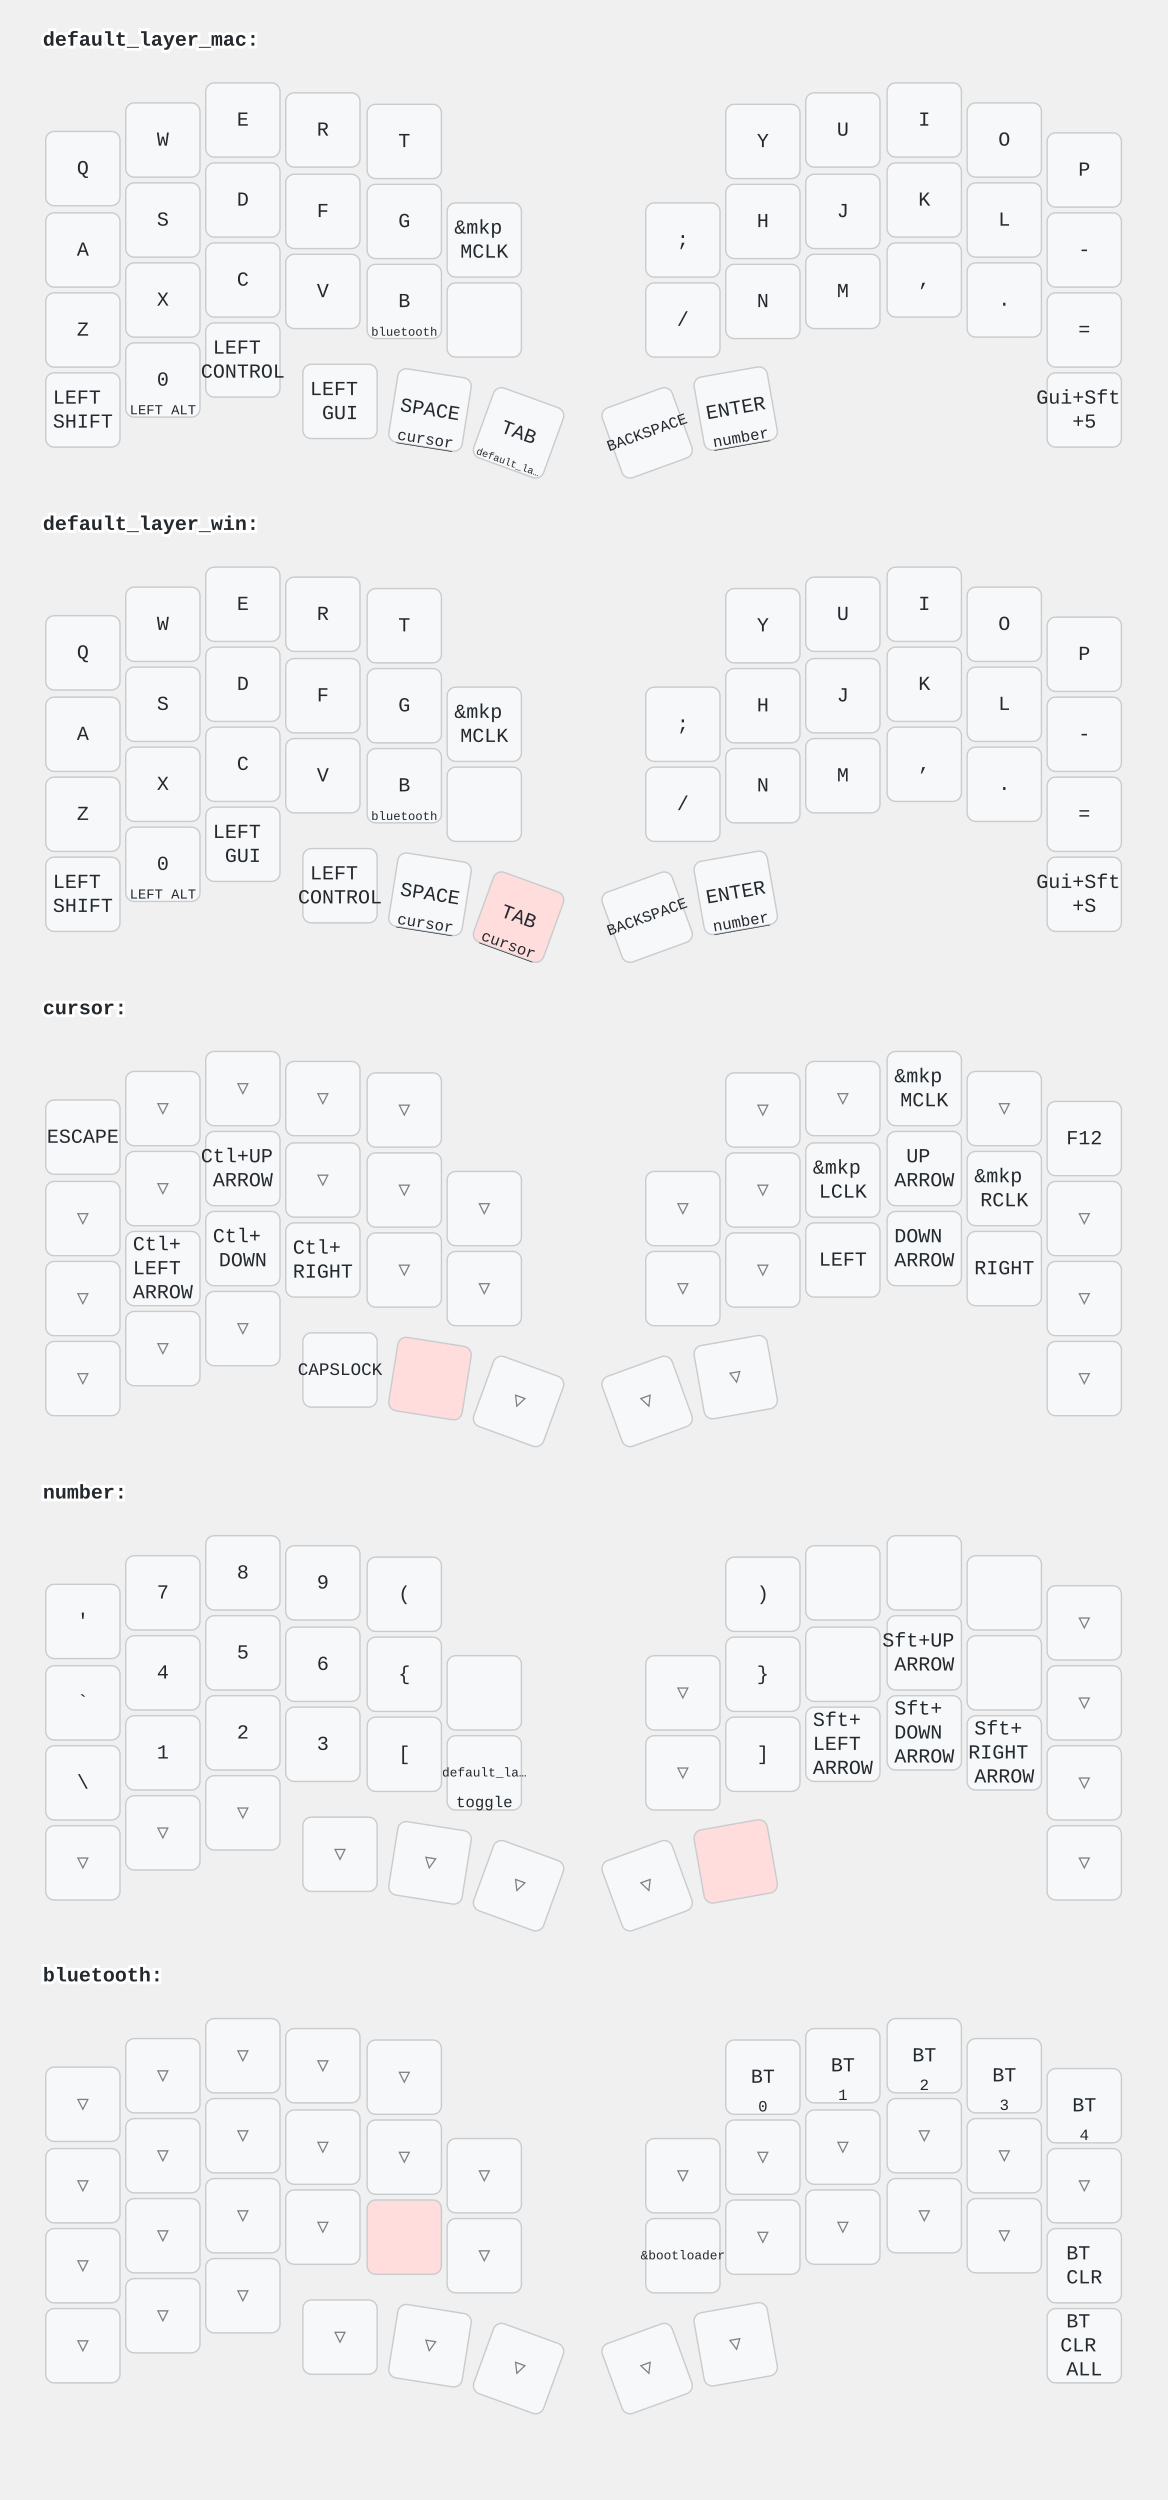
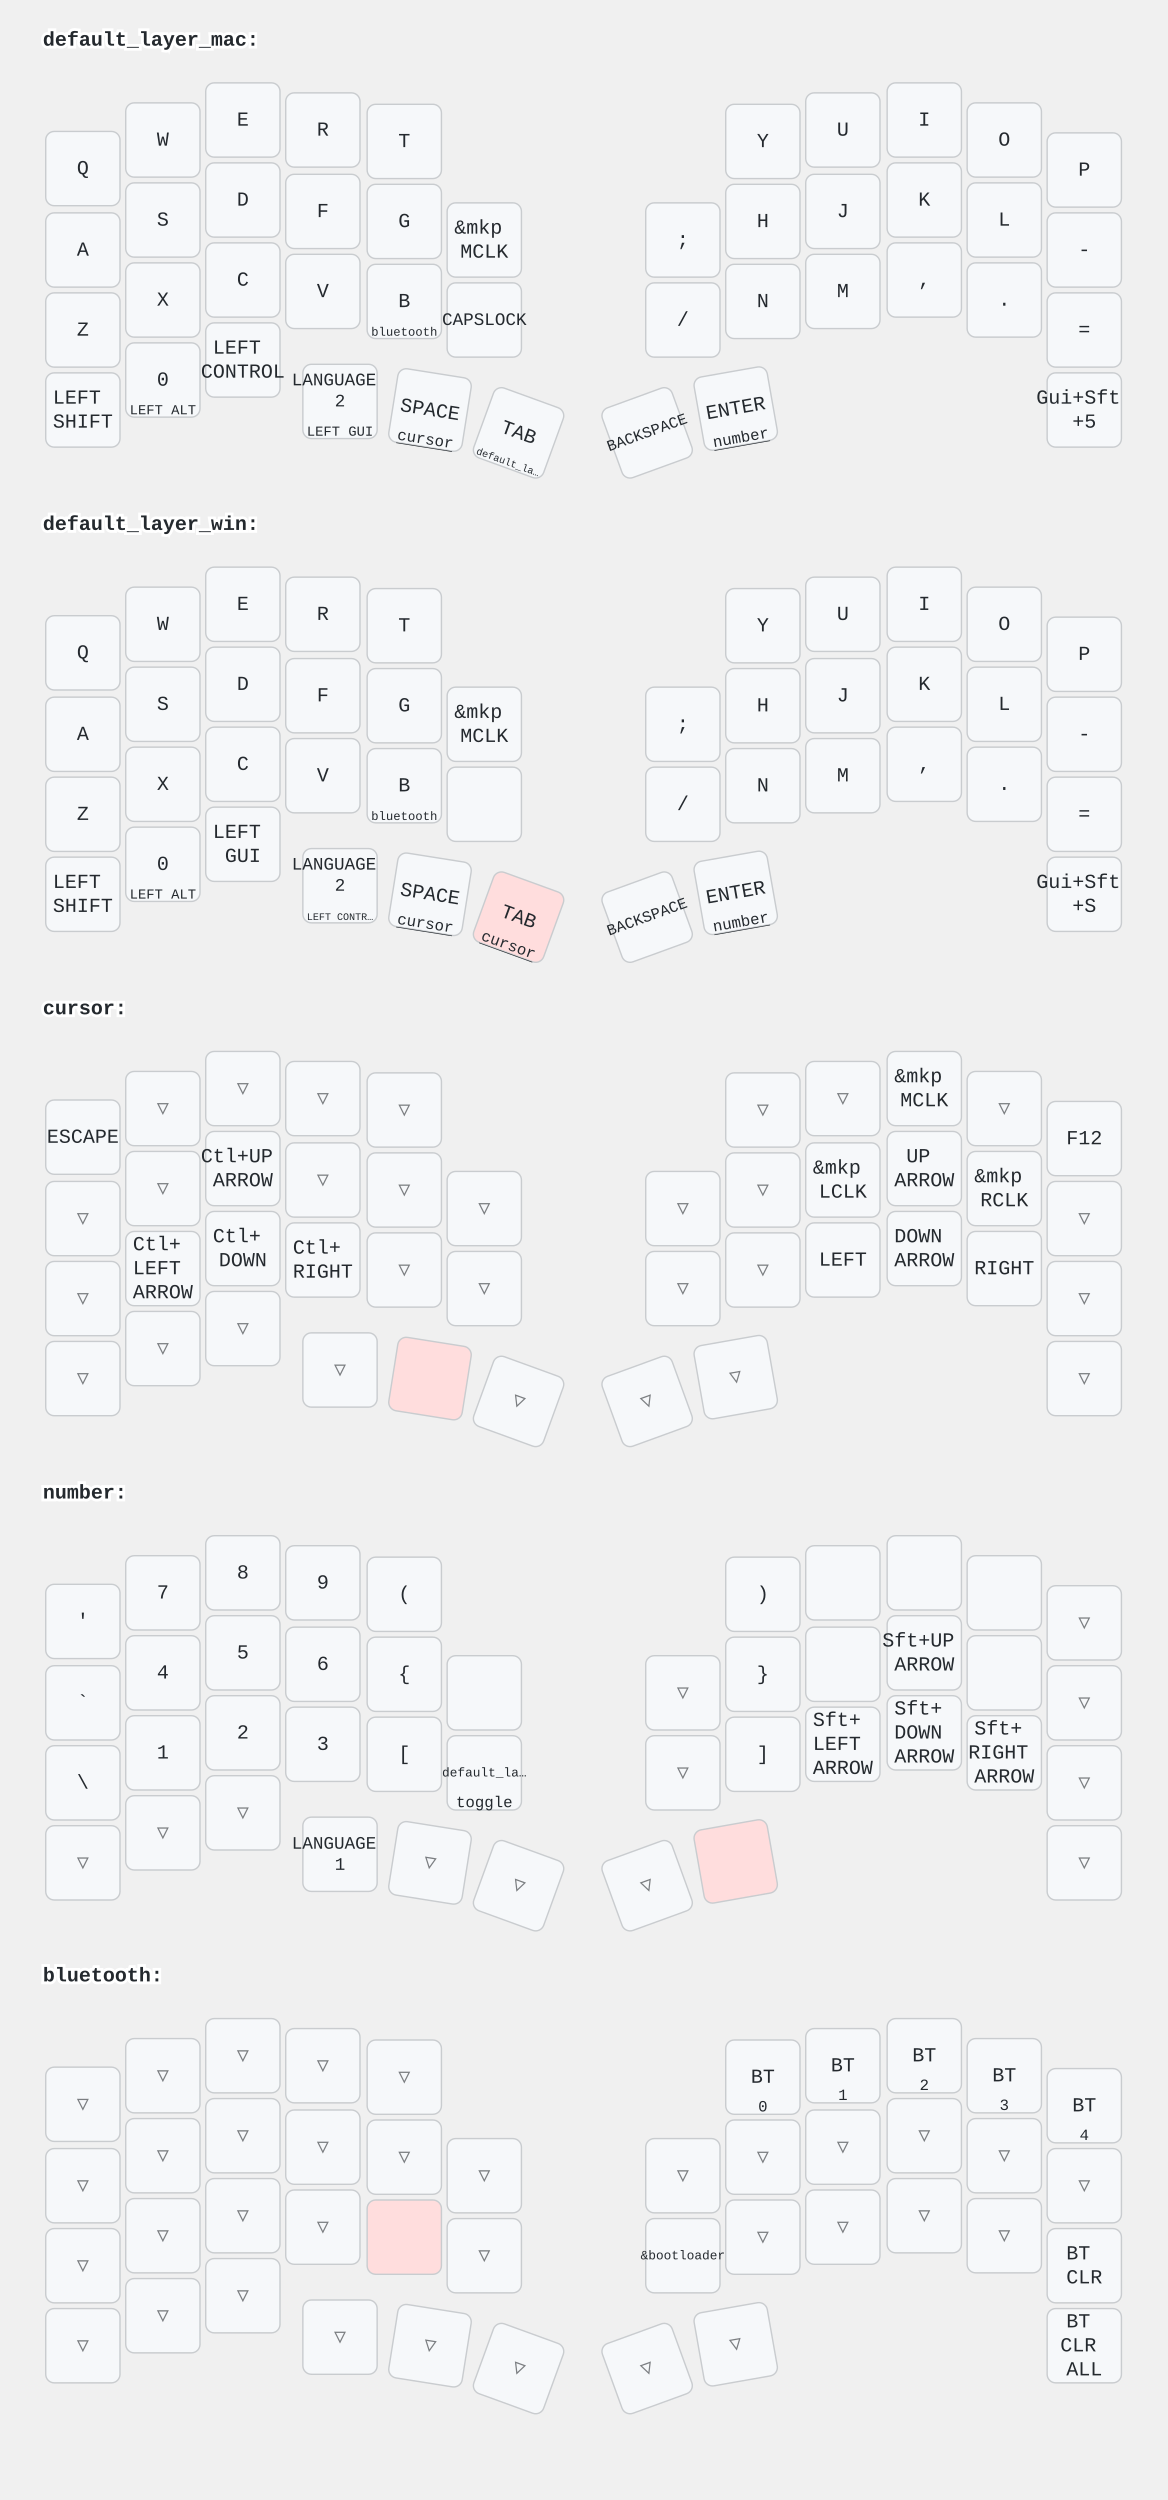
<svg xmlns="http://www.w3.org/2000/svg" width="817" height="1750" viewBox="0 0 817 1750" class="keymap">
  <style>/* inherit to force styles through use tags */
svg path {
    fill: inherit;
}

/* font and background color specifications */
svg.keymap {
    font-family: SFMono-Regular,Consolas,Liberation Mono,Menlo,monospace;
    font-size: 14px;
    font-kerning: normal;
    text-rendering: optimizeLegibility;
    fill: #24292e;
}

/* default key styling */
rect.key {
    fill: #f6f8fa;
}

rect.key, rect.combo {
    stroke: #c9cccf;
    stroke-width: 1;
}

/* default key side styling, only used is draw_key_sides is set */
rect.side {
    filter: brightness(90%);
}

/* color accent for combo boxes */
rect.combo, rect.combo-separate {
    fill: #cdf;
}

/* color accent for held keys */
rect.held, rect.combo.held {
    fill: #fdd;
}

/* color accent for ghost (optional) keys */
rect.ghost, rect.combo.ghost {
    stroke-dasharray: 4, 4;
    stroke-width: 2;
}

text {
    text-anchor: middle;
    dominant-baseline: middle;
}

/* styling for layer labels */
text.label {
    font-weight: bold;
    text-anchor: start;
    stroke: white;
    stroke-width: 4;
    paint-order: stroke;
}

/* styling for optional footer */
text.footer {
    text-anchor: end;
    dominant-baseline: auto;
    stroke: white;
    stroke-width: 4;
    paint-order: stroke;
}

/* styling for combo tap, and key non-tap label text */
text.combo, text.hold, text.shifted, text.left, text.right {
    font-size: 11px;
}

text.hold {
    text-anchor: middle;
    dominant-baseline: auto;
}

text.shifted {
    text-anchor: middle;
    dominant-baseline: hanging;
}

text.left {
    text-anchor: start;
}

text.right {
    text-anchor: end;
}

text.layer-activator {
    text-decoration: underline;
}

/* styling for hold/shifted label text in combo box */
text.combo.hold, text.combo.shifted, text.combo.left, text.combo.right {
    font-size: 8px;
}

/* lighter symbol for transparent keys */
text.trans {
    fill: #7b7e81;
}

/* styling for combo dendrons */
path.combo {
    stroke-width: 1;
    stroke: gray;
    fill: none;
}

/* Start Tabler Icons Cleanup */
/* cannot use height/width with glyphs */
.icon-tabler &gt; path {
    fill: inherit;
    stroke: inherit;
    stroke-width: 2;
}
/* hide tabler's default box */
.icon-tabler &gt; path[stroke="none"][fill="none"] {
    visibility: hidden;
}
/* End Tabler Icons Cleanup */
</style>
  <g transform="translate(30, 0)" class="layer-default_layer_mac">
    <text x="0" y="28" class="label" id="default_layer_mac">default_layer_mac:</text>
    <g transform="translate(0, 56)">
      <g transform="translate(28, 62)" class="key keypos-0">
        <rect rx="6" ry="6" x="-26" y="-26" width="52" height="52" class="key" />
        <text x="0" y="0" class="key tap">Q</text>
      </g>
      <g transform="translate(84, 42)" class="key keypos-1">
        <rect rx="6" ry="6" x="-26" y="-26" width="52" height="52" class="key" />
        <text x="0" y="0" class="key tap">W</text>
      </g>
      <g transform="translate(140, 28)" class="key keypos-2">
        <rect rx="6" ry="6" x="-26" y="-26" width="52" height="52" class="key" />
        <text x="0" y="0" class="key tap">E</text>
      </g>
      <g transform="translate(196, 35)" class="key keypos-3">
        <rect rx="6" ry="6" x="-26" y="-26" width="52" height="52" class="key" />
        <text x="0" y="0" class="key tap">R</text>
      </g>
      <g transform="translate(253, 43)" class="key keypos-4">
        <rect rx="6" ry="6" x="-26" y="-26" width="52" height="52" class="key" />
        <text x="0" y="0" class="key tap">T</text>
      </g>
      <g transform="translate(504, 43)" class="key keypos-5">
        <rect rx="6" ry="6" x="-26" y="-26" width="52" height="52" class="key" />
        <text x="0" y="0" class="key tap">Y</text>
      </g>
      <g transform="translate(560, 35)" class="key keypos-6">
        <rect rx="6" ry="6" x="-26" y="-26" width="52" height="52" class="key" />
        <text x="0" y="0" class="key tap">U</text>
      </g>
      <g transform="translate(617, 28)" class="key keypos-7">
        <rect rx="6" ry="6" x="-26" y="-26" width="52" height="52" class="key" />
        <text x="0" y="0" class="key tap">I</text>
      </g>
      <g transform="translate(673, 42)" class="key keypos-8">
        <rect rx="6" ry="6" x="-26" y="-26" width="52" height="52" class="key" />
        <text x="0" y="0" class="key tap">O</text>
      </g>
      <g transform="translate(729, 63)" class="key keypos-9">
        <rect rx="6" ry="6" x="-26" y="-26" width="52" height="52" class="key" />
        <text x="0" y="0" class="key tap">P</text>
      </g>
      <g transform="translate(28, 119)" class="key keypos-10">
        <rect rx="6" ry="6" x="-26" y="-26" width="52" height="52" class="key" />
        <text x="0" y="0" class="key tap">A</text>
      </g>
      <g transform="translate(84, 98)" class="key keypos-11">
        <rect rx="6" ry="6" x="-26" y="-26" width="52" height="52" class="key" />
        <text x="0" y="0" class="key tap">S</text>
      </g>
      <g transform="translate(140, 84)" class="key keypos-12">
        <rect rx="6" ry="6" x="-26" y="-26" width="52" height="52" class="key" />
        <text x="0" y="0" class="key tap">D</text>
      </g>
      <g transform="translate(196, 92)" class="key keypos-13">
        <rect rx="6" ry="6" x="-26" y="-26" width="52" height="52" class="key" />
        <text x="0" y="0" class="key tap">F</text>
      </g>
      <g transform="translate(253, 99)" class="key keypos-14">
        <rect rx="6" ry="6" x="-26" y="-26" width="52" height="52" class="key" />
        <text x="0" y="0" class="key tap">G</text>
      </g>
      <g transform="translate(309, 112)" class="key keypos-15">
        <rect rx="6" ry="6" x="-26" y="-26" width="52" height="52" class="key" />
        <text x="0" y="0" class="key tap">
          <tspan x="0" dy="-0.6em">&amp;mkp</tspan>
          <tspan x="0" dy="1.2em">MCLK</tspan>
        </text>
      </g>
      <g transform="translate(448, 112)" class="key keypos-16">
        <rect rx="6" ry="6" x="-26" y="-26" width="52" height="52" class="key" />
        <text x="0" y="0" class="key tap">;</text>
      </g>
      <g transform="translate(504, 99)" class="key keypos-17">
        <rect rx="6" ry="6" x="-26" y="-26" width="52" height="52" class="key" />
        <text x="0" y="0" class="key tap">H</text>
      </g>
      <g transform="translate(560, 92)" class="key keypos-18">
        <rect rx="6" ry="6" x="-26" y="-26" width="52" height="52" class="key" />
        <text x="0" y="0" class="key tap">J</text>
      </g>
      <g transform="translate(617, 84)" class="key keypos-19">
        <rect rx="6" ry="6" x="-26" y="-26" width="52" height="52" class="key" />
        <text x="0" y="0" class="key tap">K</text>
      </g>
      <g transform="translate(673, 98)" class="key keypos-20">
        <rect rx="6" ry="6" x="-26" y="-26" width="52" height="52" class="key" />
        <text x="0" y="0" class="key tap">L</text>
      </g>
      <g transform="translate(729, 119)" class="key keypos-21">
        <rect rx="6" ry="6" x="-26" y="-26" width="52" height="52" class="key" />
        <text x="0" y="0" class="key tap">-</text>
      </g>
      <g transform="translate(28, 175)" class="key keypos-22">
        <rect rx="6" ry="6" x="-26" y="-26" width="52" height="52" class="key" />
        <text x="0" y="0" class="key tap">Z</text>
      </g>
      <g transform="translate(84, 154)" class="key keypos-23">
        <rect rx="6" ry="6" x="-26" y="-26" width="52" height="52" class="key" />
        <text x="0" y="0" class="key tap">X</text>
      </g>
      <g transform="translate(140, 140)" class="key keypos-24">
        <rect rx="6" ry="6" x="-26" y="-26" width="52" height="52" class="key" />
        <text x="0" y="0" class="key tap">C</text>
      </g>
      <g transform="translate(196, 148)" class="key keypos-25">
        <rect rx="6" ry="6" x="-26" y="-26" width="52" height="52" class="key" />
        <text x="0" y="0" class="key tap">V</text>
      </g>
      <g transform="translate(253, 155)" class="key keypos-26">
        <rect rx="6" ry="6" x="-26" y="-26" width="52" height="52" class="key" />
        <text x="0" y="0" class="key tap">B</text>
        <a href="#bluetooth">
          <text x="0" y="24" class="key hold layer-activator">
            <tspan style="font-size: 78%">bluetooth</tspan>
          </text>
        </a>
      </g>
      <g transform="translate(309, 168)" class="key keypos-27">
        <rect rx="6" ry="6" x="-26" y="-26" width="52" height="52" class="key" />
+         <text x="0" y="0" class="key tap">
+           <tspan style="font-size: 88%">CAPSLOCK</tspan>
+         </text>
      </g>
      <g transform="translate(448, 168)" class="key keypos-28">
        <rect rx="6" ry="6" x="-26" y="-26" width="52" height="52" class="key" />
        <text x="0" y="0" class="key tap">/</text>
      </g>
      <g transform="translate(504, 155)" class="key keypos-29">
        <rect rx="6" ry="6" x="-26" y="-26" width="52" height="52" class="key" />
        <text x="0" y="0" class="key tap">N</text>
      </g>
      <g transform="translate(560, 148)" class="key keypos-30">
        <rect rx="6" ry="6" x="-26" y="-26" width="52" height="52" class="key" />
        <text x="0" y="0" class="key tap">M</text>
      </g>
      <g transform="translate(617, 140)" class="key keypos-31">
        <rect rx="6" ry="6" x="-26" y="-26" width="52" height="52" class="key" />
        <text x="0" y="0" class="key tap">,</text>
      </g>
      <g transform="translate(673, 154)" class="key keypos-32">
        <rect rx="6" ry="6" x="-26" y="-26" width="52" height="52" class="key" />
        <text x="0" y="0" class="key tap">.</text>
      </g>
      <g transform="translate(729, 175)" class="key keypos-33">
        <rect rx="6" ry="6" x="-26" y="-26" width="52" height="52" class="key" />
        <text x="0" y="0" class="key tap">=</text>
      </g>
      <g transform="translate(28, 231)" class="key keypos-34">
        <rect rx="6" ry="6" x="-26" y="-26" width="52" height="52" class="key" />
        <text x="0" y="0" class="key tap">
          <tspan x="0" dy="-0.6em">LEFT</tspan>
          <tspan x="0" dy="1.2em">SHIFT</tspan>
        </text>
      </g>
      <g transform="translate(84, 210)" class="key keypos-35">
        <rect rx="6" ry="6" x="-26" y="-26" width="52" height="52" class="key" />
        <text x="0" y="0" class="key tap">0</text>
        <text x="0" y="24" class="key hold">
          <tspan style="font-size: 88%">LEFT ALT</tspan>
        </text>
      </g>
      <g transform="translate(140, 196)" class="key keypos-36">
        <rect rx="6" ry="6" x="-26" y="-26" width="52" height="52" class="key" />
        <text x="0" y="0" class="key tap">
          <tspan x="0" dy="-0.6em">LEFT</tspan>
          <tspan x="0" dy="1.2em">CONTROL</tspan>
        </text>
      </g>
      <g transform="translate(208, 225)" class="key keypos-37">
        <rect rx="6" ry="6" x="-26" y="-26" width="52" height="52" class="key" />
        <text x="0" y="0" class="key tap">
-           <tspan x="0" dy="-0.6em">LEFT</tspan>
-           <tspan x="0" dy="1.2em">GUI</tspan>
+           <tspan x="0" dy="-1.2em" style="font-size: 88%">LANGUAGE</tspan>
+           <tspan x="0" dy="1.2em" style="font-size: 88%">2</tspan>
+         </text>
+         <text x="0" y="24" class="key hold">
+           <tspan style="font-size: 88%">LEFT GUI</tspan>
        </text>
      </g>
      <g transform="translate(271, 231) rotate(9.0)" class="key keypos-38">
        <rect rx="6" ry="6" x="-26" y="-26" width="52" height="52" class="key" />
        <text x="0" y="0" class="key tap">SPACE</text>
        <a href="#cursor">
          <text x="0" y="24" class="key hold layer-activator">cursor</text>
        </a>
      </g>
      <g transform="translate(333, 247) rotate(20.0)" class="key keypos-39">
        <rect rx="6" ry="6" x="-26" y="-26" width="52" height="52" class="key" />
        <text x="0" y="0" class="key tap">TAB</text>
        <a href="#default_layer_win">
          <text x="0" y="24" class="key hold layer-activator">
            <tspan style="font-size: 64%">default_la…</tspan>
          </text>
        </a>
      </g>
      <g transform="translate(423, 247) rotate(-20.0)" class="key keypos-40">
        <rect rx="6" ry="6" x="-26" y="-26" width="52" height="52" class="key" />
        <text x="0" y="0" class="key tap">
          <tspan style="font-size: 78%">BACKSPACE</tspan>
        </text>
      </g>
      <g transform="translate(485, 230) rotate(-10.0)" class="key keypos-41">
        <rect rx="6" ry="6" x="-26" y="-26" width="52" height="52" class="key" />
        <text x="0" y="0" class="key tap">ENTER</text>
        <a href="#number">
          <text x="0" y="24" class="key hold layer-activator">number</text>
        </a>
      </g>
      <g transform="translate(729, 231)" class="key keypos-42">
        <rect rx="6" ry="6" x="-26" y="-26" width="52" height="52" class="key" />
        <text x="0" y="0" class="key tap">
          <tspan x="0" dy="-0.6em">Gui+Sft</tspan>
          <tspan x="0" dy="1.2em">+5</tspan>
        </text>
      </g>
    </g>
  </g>
  <g transform="translate(30, 339)" class="layer-default_layer_win">
    <text x="0" y="28" class="label" id="default_layer_win">default_layer_win:</text>
    <g transform="translate(0, 56)">
      <g transform="translate(28, 62)" class="key keypos-0">
        <rect rx="6" ry="6" x="-26" y="-26" width="52" height="52" class="key" />
        <text x="0" y="0" class="key tap">Q</text>
      </g>
      <g transform="translate(84, 42)" class="key keypos-1">
        <rect rx="6" ry="6" x="-26" y="-26" width="52" height="52" class="key" />
        <text x="0" y="0" class="key tap">W</text>
      </g>
      <g transform="translate(140, 28)" class="key keypos-2">
        <rect rx="6" ry="6" x="-26" y="-26" width="52" height="52" class="key" />
        <text x="0" y="0" class="key tap">E</text>
      </g>
      <g transform="translate(196, 35)" class="key keypos-3">
        <rect rx="6" ry="6" x="-26" y="-26" width="52" height="52" class="key" />
        <text x="0" y="0" class="key tap">R</text>
      </g>
      <g transform="translate(253, 43)" class="key keypos-4">
        <rect rx="6" ry="6" x="-26" y="-26" width="52" height="52" class="key" />
        <text x="0" y="0" class="key tap">T</text>
      </g>
      <g transform="translate(504, 43)" class="key keypos-5">
        <rect rx="6" ry="6" x="-26" y="-26" width="52" height="52" class="key" />
        <text x="0" y="0" class="key tap">Y</text>
      </g>
      <g transform="translate(560, 35)" class="key keypos-6">
        <rect rx="6" ry="6" x="-26" y="-26" width="52" height="52" class="key" />
        <text x="0" y="0" class="key tap">U</text>
      </g>
      <g transform="translate(617, 28)" class="key keypos-7">
        <rect rx="6" ry="6" x="-26" y="-26" width="52" height="52" class="key" />
        <text x="0" y="0" class="key tap">I</text>
      </g>
      <g transform="translate(673, 42)" class="key keypos-8">
        <rect rx="6" ry="6" x="-26" y="-26" width="52" height="52" class="key" />
        <text x="0" y="0" class="key tap">O</text>
      </g>
      <g transform="translate(729, 63)" class="key keypos-9">
        <rect rx="6" ry="6" x="-26" y="-26" width="52" height="52" class="key" />
        <text x="0" y="0" class="key tap">P</text>
      </g>
      <g transform="translate(28, 119)" class="key keypos-10">
        <rect rx="6" ry="6" x="-26" y="-26" width="52" height="52" class="key" />
        <text x="0" y="0" class="key tap">A</text>
      </g>
      <g transform="translate(84, 98)" class="key keypos-11">
        <rect rx="6" ry="6" x="-26" y="-26" width="52" height="52" class="key" />
        <text x="0" y="0" class="key tap">S</text>
      </g>
      <g transform="translate(140, 84)" class="key keypos-12">
        <rect rx="6" ry="6" x="-26" y="-26" width="52" height="52" class="key" />
        <text x="0" y="0" class="key tap">D</text>
      </g>
      <g transform="translate(196, 92)" class="key keypos-13">
        <rect rx="6" ry="6" x="-26" y="-26" width="52" height="52" class="key" />
        <text x="0" y="0" class="key tap">F</text>
      </g>
      <g transform="translate(253, 99)" class="key keypos-14">
        <rect rx="6" ry="6" x="-26" y="-26" width="52" height="52" class="key" />
        <text x="0" y="0" class="key tap">G</text>
      </g>
      <g transform="translate(309, 112)" class="key keypos-15">
        <rect rx="6" ry="6" x="-26" y="-26" width="52" height="52" class="key" />
        <text x="0" y="0" class="key tap">
          <tspan x="0" dy="-0.6em">&amp;mkp</tspan>
          <tspan x="0" dy="1.2em">MCLK</tspan>
        </text>
      </g>
      <g transform="translate(448, 112)" class="key keypos-16">
        <rect rx="6" ry="6" x="-26" y="-26" width="52" height="52" class="key" />
        <text x="0" y="0" class="key tap">;</text>
      </g>
      <g transform="translate(504, 99)" class="key keypos-17">
        <rect rx="6" ry="6" x="-26" y="-26" width="52" height="52" class="key" />
        <text x="0" y="0" class="key tap">H</text>
      </g>
      <g transform="translate(560, 92)" class="key keypos-18">
        <rect rx="6" ry="6" x="-26" y="-26" width="52" height="52" class="key" />
        <text x="0" y="0" class="key tap">J</text>
      </g>
      <g transform="translate(617, 84)" class="key keypos-19">
        <rect rx="6" ry="6" x="-26" y="-26" width="52" height="52" class="key" />
        <text x="0" y="0" class="key tap">K</text>
      </g>
      <g transform="translate(673, 98)" class="key keypos-20">
        <rect rx="6" ry="6" x="-26" y="-26" width="52" height="52" class="key" />
        <text x="0" y="0" class="key tap">L</text>
      </g>
      <g transform="translate(729, 119)" class="key keypos-21">
        <rect rx="6" ry="6" x="-26" y="-26" width="52" height="52" class="key" />
        <text x="0" y="0" class="key tap">-</text>
      </g>
      <g transform="translate(28, 175)" class="key keypos-22">
        <rect rx="6" ry="6" x="-26" y="-26" width="52" height="52" class="key" />
        <text x="0" y="0" class="key tap">Z</text>
      </g>
      <g transform="translate(84, 154)" class="key keypos-23">
        <rect rx="6" ry="6" x="-26" y="-26" width="52" height="52" class="key" />
        <text x="0" y="0" class="key tap">X</text>
      </g>
      <g transform="translate(140, 140)" class="key keypos-24">
        <rect rx="6" ry="6" x="-26" y="-26" width="52" height="52" class="key" />
        <text x="0" y="0" class="key tap">C</text>
      </g>
      <g transform="translate(196, 148)" class="key keypos-25">
        <rect rx="6" ry="6" x="-26" y="-26" width="52" height="52" class="key" />
        <text x="0" y="0" class="key tap">V</text>
      </g>
      <g transform="translate(253, 155)" class="key keypos-26">
        <rect rx="6" ry="6" x="-26" y="-26" width="52" height="52" class="key" />
        <text x="0" y="0" class="key tap">B</text>
        <a href="#bluetooth">
          <text x="0" y="24" class="key hold layer-activator">
            <tspan style="font-size: 78%">bluetooth</tspan>
          </text>
        </a>
      </g>
      <g transform="translate(309, 168)" class="key keypos-27">
        <rect rx="6" ry="6" x="-26" y="-26" width="52" height="52" class="key" />
      </g>
      <g transform="translate(448, 168)" class="key keypos-28">
        <rect rx="6" ry="6" x="-26" y="-26" width="52" height="52" class="key" />
        <text x="0" y="0" class="key tap">/</text>
      </g>
      <g transform="translate(504, 155)" class="key keypos-29">
        <rect rx="6" ry="6" x="-26" y="-26" width="52" height="52" class="key" />
        <text x="0" y="0" class="key tap">N</text>
      </g>
      <g transform="translate(560, 148)" class="key keypos-30">
        <rect rx="6" ry="6" x="-26" y="-26" width="52" height="52" class="key" />
        <text x="0" y="0" class="key tap">M</text>
      </g>
      <g transform="translate(617, 140)" class="key keypos-31">
        <rect rx="6" ry="6" x="-26" y="-26" width="52" height="52" class="key" />
        <text x="0" y="0" class="key tap">,</text>
      </g>
      <g transform="translate(673, 154)" class="key keypos-32">
        <rect rx="6" ry="6" x="-26" y="-26" width="52" height="52" class="key" />
        <text x="0" y="0" class="key tap">.</text>
      </g>
      <g transform="translate(729, 175)" class="key keypos-33">
        <rect rx="6" ry="6" x="-26" y="-26" width="52" height="52" class="key" />
        <text x="0" y="0" class="key tap">=</text>
      </g>
      <g transform="translate(28, 231)" class="key keypos-34">
        <rect rx="6" ry="6" x="-26" y="-26" width="52" height="52" class="key" />
        <text x="0" y="0" class="key tap">
          <tspan x="0" dy="-0.6em">LEFT</tspan>
          <tspan x="0" dy="1.2em">SHIFT</tspan>
        </text>
      </g>
      <g transform="translate(84, 210)" class="key keypos-35">
        <rect rx="6" ry="6" x="-26" y="-26" width="52" height="52" class="key" />
        <text x="0" y="0" class="key tap">0</text>
        <text x="0" y="24" class="key hold">
          <tspan style="font-size: 88%">LEFT ALT</tspan>
        </text>
      </g>
      <g transform="translate(140, 196)" class="key keypos-36">
        <rect rx="6" ry="6" x="-26" y="-26" width="52" height="52" class="key" />
        <text x="0" y="0" class="key tap">
          <tspan x="0" dy="-0.6em">LEFT</tspan>
          <tspan x="0" dy="1.2em">GUI</tspan>
        </text>
      </g>
      <g transform="translate(208, 225)" class="key keypos-37">
        <rect rx="6" ry="6" x="-26" y="-26" width="52" height="52" class="key" />
        <text x="0" y="0" class="key tap">
-           <tspan x="0" dy="-0.6em">LEFT</tspan>
-           <tspan x="0" dy="1.2em">CONTROL</tspan>
+           <tspan x="0" dy="-1.2em" style="font-size: 88%">LANGUAGE</tspan>
+           <tspan x="0" dy="1.2em" style="font-size: 88%">2</tspan>
+         </text>
+         <text x="0" y="24" class="key hold">
+           <tspan style="font-size: 64%">LEFT CONTR…</tspan>
        </text>
      </g>
      <g transform="translate(271, 231) rotate(9.0)" class="key keypos-38">
        <rect rx="6" ry="6" x="-26" y="-26" width="52" height="52" class="key" />
        <text x="0" y="0" class="key tap">SPACE</text>
        <a href="#cursor">
          <text x="0" y="24" class="key hold layer-activator">cursor</text>
        </a>
      </g>
      <g transform="translate(333, 247) rotate(20.0)" class="key held keypos-39">
        <rect rx="6" ry="6" x="-26" y="-26" width="52" height="52" class="key held" />
        <text x="0" y="0" class="key held tap">TAB</text>
        <a href="#cursor">
          <text x="0" y="24" class="key held hold layer-activator">cursor</text>
        </a>
      </g>
      <g transform="translate(423, 247) rotate(-20.0)" class="key keypos-40">
        <rect rx="6" ry="6" x="-26" y="-26" width="52" height="52" class="key" />
        <text x="0" y="0" class="key tap">
          <tspan style="font-size: 78%">BACKSPACE</tspan>
        </text>
      </g>
      <g transform="translate(485, 230) rotate(-10.0)" class="key keypos-41">
        <rect rx="6" ry="6" x="-26" y="-26" width="52" height="52" class="key" />
        <text x="0" y="0" class="key tap">ENTER</text>
        <a href="#number">
          <text x="0" y="24" class="key hold layer-activator">number</text>
        </a>
      </g>
      <g transform="translate(729, 231)" class="key keypos-42">
        <rect rx="6" ry="6" x="-26" y="-26" width="52" height="52" class="key" />
        <text x="0" y="0" class="key tap">
          <tspan x="0" dy="-0.6em">Gui+Sft</tspan>
          <tspan x="0" dy="1.2em">+S</tspan>
        </text>
      </g>
    </g>
  </g>
  <g transform="translate(30, 678)" class="layer-cursor">
    <text x="0" y="28" class="label" id="cursor">cursor:</text>
    <g transform="translate(0, 56)">
      <g transform="translate(28, 62)" class="key keypos-0">
        <rect rx="6" ry="6" x="-26" y="-26" width="52" height="52" class="key" />
        <text x="0" y="0" class="key tap">ESCAPE</text>
      </g>
      <g transform="translate(84, 42)" class="key trans keypos-1">
        <rect rx="6" ry="6" x="-26" y="-26" width="52" height="52" class="key trans" />
        <text x="0" y="0" class="key trans tap">▽</text>
      </g>
      <g transform="translate(140, 28)" class="key trans keypos-2">
        <rect rx="6" ry="6" x="-26" y="-26" width="52" height="52" class="key trans" />
        <text x="0" y="0" class="key trans tap">▽</text>
      </g>
      <g transform="translate(196, 35)" class="key trans keypos-3">
        <rect rx="6" ry="6" x="-26" y="-26" width="52" height="52" class="key trans" />
        <text x="0" y="0" class="key trans tap">▽</text>
      </g>
      <g transform="translate(253, 43)" class="key trans keypos-4">
        <rect rx="6" ry="6" x="-26" y="-26" width="52" height="52" class="key trans" />
        <text x="0" y="0" class="key trans tap">▽</text>
      </g>
      <g transform="translate(504, 43)" class="key trans keypos-5">
        <rect rx="6" ry="6" x="-26" y="-26" width="52" height="52" class="key trans" />
        <text x="0" y="0" class="key trans tap">▽</text>
      </g>
      <g transform="translate(560, 35)" class="key trans keypos-6">
        <rect rx="6" ry="6" x="-26" y="-26" width="52" height="52" class="key trans" />
        <text x="0" y="0" class="key trans tap">▽</text>
      </g>
      <g transform="translate(617, 28)" class="key keypos-7">
        <rect rx="6" ry="6" x="-26" y="-26" width="52" height="52" class="key" />
        <text x="0" y="0" class="key tap">
          <tspan x="0" dy="-0.6em">&amp;mkp</tspan>
          <tspan x="0" dy="1.2em">MCLK</tspan>
        </text>
      </g>
      <g transform="translate(673, 42)" class="key trans keypos-8">
        <rect rx="6" ry="6" x="-26" y="-26" width="52" height="52" class="key trans" />
        <text x="0" y="0" class="key trans tap">▽</text>
      </g>
      <g transform="translate(729, 63)" class="key keypos-9">
        <rect rx="6" ry="6" x="-26" y="-26" width="52" height="52" class="key" />
        <text x="0" y="0" class="key tap">F12</text>
      </g>
      <g transform="translate(28, 119)" class="key trans keypos-10">
        <rect rx="6" ry="6" x="-26" y="-26" width="52" height="52" class="key trans" />
        <text x="0" y="0" class="key trans tap">▽</text>
      </g>
      <g transform="translate(84, 98)" class="key trans keypos-11">
        <rect rx="6" ry="6" x="-26" y="-26" width="52" height="52" class="key trans" />
        <text x="0" y="0" class="key trans tap">▽</text>
      </g>
      <g transform="translate(140, 84)" class="key keypos-12">
        <rect rx="6" ry="6" x="-26" y="-26" width="52" height="52" class="key" />
        <text x="0" y="0" class="key tap">
          <tspan x="0" dy="-0.6em">Ctl+UP</tspan>
          <tspan x="0" dy="1.2em">ARROW</tspan>
        </text>
      </g>
      <g transform="translate(196, 92)" class="key trans keypos-13">
        <rect rx="6" ry="6" x="-26" y="-26" width="52" height="52" class="key trans" />
        <text x="0" y="0" class="key trans tap">▽</text>
      </g>
      <g transform="translate(253, 99)" class="key trans keypos-14">
        <rect rx="6" ry="6" x="-26" y="-26" width="52" height="52" class="key trans" />
        <text x="0" y="0" class="key trans tap">▽</text>
      </g>
      <g transform="translate(309, 112)" class="key trans keypos-15">
        <rect rx="6" ry="6" x="-26" y="-26" width="52" height="52" class="key trans" />
        <text x="0" y="0" class="key trans tap">▽</text>
      </g>
      <g transform="translate(448, 112)" class="key trans keypos-16">
        <rect rx="6" ry="6" x="-26" y="-26" width="52" height="52" class="key trans" />
        <text x="0" y="0" class="key trans tap">▽</text>
      </g>
      <g transform="translate(504, 99)" class="key trans keypos-17">
        <rect rx="6" ry="6" x="-26" y="-26" width="52" height="52" class="key trans" />
        <text x="0" y="0" class="key trans tap">▽</text>
      </g>
      <g transform="translate(560, 92)" class="key keypos-18">
        <rect rx="6" ry="6" x="-26" y="-26" width="52" height="52" class="key" />
        <text x="0" y="0" class="key tap">
          <tspan x="0" dy="-0.6em">&amp;mkp</tspan>
          <tspan x="0" dy="1.2em">LCLK</tspan>
        </text>
      </g>
      <g transform="translate(617, 84)" class="key keypos-19">
        <rect rx="6" ry="6" x="-26" y="-26" width="52" height="52" class="key" />
        <text x="0" y="0" class="key tap">
          <tspan x="0" dy="-0.6em">UP</tspan>
          <tspan x="0" dy="1.2em">ARROW</tspan>
        </text>
      </g>
      <g transform="translate(673, 98)" class="key keypos-20">
        <rect rx="6" ry="6" x="-26" y="-26" width="52" height="52" class="key" />
        <text x="0" y="0" class="key tap">
          <tspan x="0" dy="-0.6em">&amp;mkp</tspan>
          <tspan x="0" dy="1.2em">RCLK</tspan>
        </text>
      </g>
      <g transform="translate(729, 119)" class="key trans keypos-21">
        <rect rx="6" ry="6" x="-26" y="-26" width="52" height="52" class="key trans" />
        <text x="0" y="0" class="key trans tap">▽</text>
      </g>
      <g transform="translate(28, 175)" class="key trans keypos-22">
        <rect rx="6" ry="6" x="-26" y="-26" width="52" height="52" class="key trans" />
        <text x="0" y="0" class="key trans tap">▽</text>
      </g>
      <g transform="translate(84, 154)" class="key keypos-23">
        <rect rx="6" ry="6" x="-26" y="-26" width="52" height="52" class="key" />
        <text x="0" y="0" class="key tap">
          <tspan x="0" dy="-1.2em">Ctl+</tspan>
          <tspan x="0" dy="1.2em">LEFT</tspan>
          <tspan x="0" dy="1.2em">ARROW</tspan>
        </text>
      </g>
      <g transform="translate(140, 140)" class="key keypos-24">
        <rect rx="6" ry="6" x="-26" y="-26" width="52" height="52" class="key" />
        <text x="0" y="0" class="key tap">
          <tspan x="0" dy="-0.6em">Ctl+</tspan>
          <tspan x="0" dy="1.2em">DOWN</tspan>
        </text>
      </g>
      <g transform="translate(196, 148)" class="key keypos-25">
        <rect rx="6" ry="6" x="-26" y="-26" width="52" height="52" class="key" />
        <text x="0" y="0" class="key tap">
          <tspan x="0" dy="-0.6em">Ctl+</tspan>
          <tspan x="0" dy="1.2em">RIGHT</tspan>
        </text>
      </g>
      <g transform="translate(253, 155)" class="key trans keypos-26">
        <rect rx="6" ry="6" x="-26" y="-26" width="52" height="52" class="key trans" />
        <text x="0" y="0" class="key trans tap">▽</text>
      </g>
      <g transform="translate(309, 168)" class="key trans keypos-27">
        <rect rx="6" ry="6" x="-26" y="-26" width="52" height="52" class="key trans" />
        <text x="0" y="0" class="key trans tap">▽</text>
      </g>
      <g transform="translate(448, 168)" class="key trans keypos-28">
        <rect rx="6" ry="6" x="-26" y="-26" width="52" height="52" class="key trans" />
        <text x="0" y="0" class="key trans tap">▽</text>
      </g>
      <g transform="translate(504, 155)" class="key trans keypos-29">
        <rect rx="6" ry="6" x="-26" y="-26" width="52" height="52" class="key trans" />
        <text x="0" y="0" class="key trans tap">▽</text>
      </g>
      <g transform="translate(560, 148)" class="key keypos-30">
        <rect rx="6" ry="6" x="-26" y="-26" width="52" height="52" class="key" />
        <text x="0" y="0" class="key tap">LEFT</text>
      </g>
      <g transform="translate(617, 140)" class="key keypos-31">
        <rect rx="6" ry="6" x="-26" y="-26" width="52" height="52" class="key" />
        <text x="0" y="0" class="key tap">
          <tspan x="0" dy="-0.6em">DOWN</tspan>
          <tspan x="0" dy="1.2em">ARROW</tspan>
        </text>
      </g>
      <g transform="translate(673, 154)" class="key keypos-32">
        <rect rx="6" ry="6" x="-26" y="-26" width="52" height="52" class="key" />
        <text x="0" y="0" class="key tap">RIGHT</text>
      </g>
      <g transform="translate(729, 175)" class="key trans keypos-33">
        <rect rx="6" ry="6" x="-26" y="-26" width="52" height="52" class="key trans" />
        <text x="0" y="0" class="key trans tap">▽</text>
      </g>
      <g transform="translate(28, 231)" class="key trans keypos-34">
        <rect rx="6" ry="6" x="-26" y="-26" width="52" height="52" class="key trans" />
        <text x="0" y="0" class="key trans tap">▽</text>
      </g>
      <g transform="translate(84, 210)" class="key trans keypos-35">
        <rect rx="6" ry="6" x="-26" y="-26" width="52" height="52" class="key trans" />
        <text x="0" y="0" class="key trans tap">▽</text>
      </g>
      <g transform="translate(140, 196)" class="key trans keypos-36">
        <rect rx="6" ry="6" x="-26" y="-26" width="52" height="52" class="key trans" />
        <text x="0" y="0" class="key trans tap">▽</text>
      </g>
-       <g transform="translate(208, 225)" class="key keypos-37">
-         <rect rx="6" ry="6" x="-26" y="-26" width="52" height="52" class="key" />
-         <text x="0" y="0" class="key tap">
-           <tspan style="font-size: 88%">CAPSLOCK</tspan>
-         </text>
+       <g transform="translate(208, 225)" class="key trans keypos-37">
+         <rect rx="6" ry="6" x="-26" y="-26" width="52" height="52" class="key trans" />
+         <text x="0" y="0" class="key trans tap">▽</text>
      </g>
      <g transform="translate(271, 231) rotate(9.0)" class="key held keypos-38">
        <rect rx="6" ry="6" x="-26" y="-26" width="52" height="52" class="key held" />
      </g>
      <g transform="translate(333, 247) rotate(20.0)" class="key trans keypos-39">
        <rect rx="6" ry="6" x="-26" y="-26" width="52" height="52" class="key trans" />
        <text x="0" y="0" class="key trans tap">▽</text>
      </g>
      <g transform="translate(423, 247) rotate(-20.0)" class="key trans keypos-40">
        <rect rx="6" ry="6" x="-26" y="-26" width="52" height="52" class="key trans" />
        <text x="0" y="0" class="key trans tap">▽</text>
      </g>
      <g transform="translate(485, 230) rotate(-10.0)" class="key trans keypos-41">
        <rect rx="6" ry="6" x="-26" y="-26" width="52" height="52" class="key trans" />
        <text x="0" y="0" class="key trans tap">▽</text>
      </g>
      <g transform="translate(729, 231)" class="key trans keypos-42">
        <rect rx="6" ry="6" x="-26" y="-26" width="52" height="52" class="key trans" />
        <text x="0" y="0" class="key trans tap">▽</text>
      </g>
    </g>
  </g>
  <g transform="translate(30, 1017)" class="layer-number">
    <text x="0" y="28" class="label" id="number">number:</text>
    <g transform="translate(0, 56)">
      <g transform="translate(28, 62)" class="key keypos-0">
        <rect rx="6" ry="6" x="-26" y="-26" width="52" height="52" class="key" />
        <text x="0" y="0" class="key tap">'</text>
      </g>
      <g transform="translate(84, 42)" class="key keypos-1">
        <rect rx="6" ry="6" x="-26" y="-26" width="52" height="52" class="key" />
        <text x="0" y="0" class="key tap">7</text>
      </g>
      <g transform="translate(140, 28)" class="key keypos-2">
        <rect rx="6" ry="6" x="-26" y="-26" width="52" height="52" class="key" />
        <text x="0" y="0" class="key tap">8</text>
      </g>
      <g transform="translate(196, 35)" class="key keypos-3">
        <rect rx="6" ry="6" x="-26" y="-26" width="52" height="52" class="key" />
        <text x="0" y="0" class="key tap">9</text>
      </g>
      <g transform="translate(253, 43)" class="key keypos-4">
        <rect rx="6" ry="6" x="-26" y="-26" width="52" height="52" class="key" />
        <text x="0" y="0" class="key tap">(</text>
      </g>
      <g transform="translate(504, 43)" class="key keypos-5">
        <rect rx="6" ry="6" x="-26" y="-26" width="52" height="52" class="key" />
        <text x="0" y="0" class="key tap">)</text>
      </g>
      <g transform="translate(560, 35)" class="key keypos-6">
        <rect rx="6" ry="6" x="-26" y="-26" width="52" height="52" class="key" />
      </g>
      <g transform="translate(617, 28)" class="key keypos-7">
        <rect rx="6" ry="6" x="-26" y="-26" width="52" height="52" class="key" />
      </g>
      <g transform="translate(673, 42)" class="key keypos-8">
        <rect rx="6" ry="6" x="-26" y="-26" width="52" height="52" class="key" />
      </g>
      <g transform="translate(729, 63)" class="key trans keypos-9">
        <rect rx="6" ry="6" x="-26" y="-26" width="52" height="52" class="key trans" />
        <text x="0" y="0" class="key trans tap">▽</text>
      </g>
      <g transform="translate(28, 119)" class="key keypos-10">
        <rect rx="6" ry="6" x="-26" y="-26" width="52" height="52" class="key" />
        <text x="0" y="0" class="key tap">`</text>
      </g>
      <g transform="translate(84, 98)" class="key keypos-11">
        <rect rx="6" ry="6" x="-26" y="-26" width="52" height="52" class="key" />
        <text x="0" y="0" class="key tap">4</text>
      </g>
      <g transform="translate(140, 84)" class="key keypos-12">
        <rect rx="6" ry="6" x="-26" y="-26" width="52" height="52" class="key" />
        <text x="0" y="0" class="key tap">5</text>
      </g>
      <g transform="translate(196, 92)" class="key keypos-13">
        <rect rx="6" ry="6" x="-26" y="-26" width="52" height="52" class="key" />
        <text x="0" y="0" class="key tap">6</text>
      </g>
      <g transform="translate(253, 99)" class="key keypos-14">
        <rect rx="6" ry="6" x="-26" y="-26" width="52" height="52" class="key" />
        <text x="0" y="0" class="key tap">{</text>
      </g>
      <g transform="translate(309, 112)" class="key keypos-15">
        <rect rx="6" ry="6" x="-26" y="-26" width="52" height="52" class="key" />
      </g>
      <g transform="translate(448, 112)" class="key trans keypos-16">
        <rect rx="6" ry="6" x="-26" y="-26" width="52" height="52" class="key trans" />
        <text x="0" y="0" class="key trans tap">▽</text>
      </g>
      <g transform="translate(504, 99)" class="key keypos-17">
        <rect rx="6" ry="6" x="-26" y="-26" width="52" height="52" class="key" />
        <text x="0" y="0" class="key tap">}</text>
      </g>
      <g transform="translate(560, 92)" class="key keypos-18">
        <rect rx="6" ry="6" x="-26" y="-26" width="52" height="52" class="key" />
      </g>
      <g transform="translate(617, 84)" class="key keypos-19">
        <rect rx="6" ry="6" x="-26" y="-26" width="52" height="52" class="key" />
        <text x="0" y="0" class="key tap">
          <tspan x="0" dy="-0.6em">Sft+UP</tspan>
          <tspan x="0" dy="1.2em">ARROW</tspan>
        </text>
      </g>
      <g transform="translate(673, 98)" class="key keypos-20">
        <rect rx="6" ry="6" x="-26" y="-26" width="52" height="52" class="key" />
      </g>
      <g transform="translate(729, 119)" class="key trans keypos-21">
        <rect rx="6" ry="6" x="-26" y="-26" width="52" height="52" class="key trans" />
        <text x="0" y="0" class="key trans tap">▽</text>
      </g>
      <g transform="translate(28, 175)" class="key keypos-22">
        <rect rx="6" ry="6" x="-26" y="-26" width="52" height="52" class="key" />
        <text x="0" y="0" class="key tap">\</text>
      </g>
      <g transform="translate(84, 154)" class="key keypos-23">
        <rect rx="6" ry="6" x="-26" y="-26" width="52" height="52" class="key" />
        <text x="0" y="0" class="key tap">1</text>
      </g>
      <g transform="translate(140, 140)" class="key keypos-24">
        <rect rx="6" ry="6" x="-26" y="-26" width="52" height="52" class="key" />
        <text x="0" y="0" class="key tap">2</text>
      </g>
      <g transform="translate(196, 148)" class="key keypos-25">
        <rect rx="6" ry="6" x="-26" y="-26" width="52" height="52" class="key" />
        <text x="0" y="0" class="key tap">3</text>
      </g>
      <g transform="translate(253, 155)" class="key keypos-26">
        <rect rx="6" ry="6" x="-26" y="-26" width="52" height="52" class="key" />
        <text x="0" y="0" class="key tap">[</text>
      </g>
      <g transform="translate(309, 168)" class="key keypos-27">
        <rect rx="6" ry="6" x="-26" y="-26" width="52" height="52" class="key" />
        <a href="#default_layer_win">
          <text x="0" y="0" class="key tap layer-activator">
            <tspan style="font-size: 64%">default_la…</tspan>
          </text>
        </a>
        <text x="0" y="24" class="key hold">toggle</text>
      </g>
      <g transform="translate(448, 168)" class="key trans keypos-28">
        <rect rx="6" ry="6" x="-26" y="-26" width="52" height="52" class="key trans" />
        <text x="0" y="0" class="key trans tap">▽</text>
      </g>
      <g transform="translate(504, 155)" class="key keypos-29">
        <rect rx="6" ry="6" x="-26" y="-26" width="52" height="52" class="key" />
        <text x="0" y="0" class="key tap">]</text>
      </g>
      <g transform="translate(560, 148)" class="key keypos-30">
        <rect rx="6" ry="6" x="-26" y="-26" width="52" height="52" class="key" />
        <text x="0" y="0" class="key tap">
          <tspan x="0" dy="-1.2em">Sft+</tspan>
          <tspan x="0" dy="1.2em">LEFT</tspan>
          <tspan x="0" dy="1.2em">ARROW</tspan>
        </text>
      </g>
      <g transform="translate(617, 140)" class="key keypos-31">
        <rect rx="6" ry="6" x="-26" y="-26" width="52" height="52" class="key" />
        <text x="0" y="0" class="key tap">
          <tspan x="0" dy="-1.2em">Sft+</tspan>
          <tspan x="0" dy="1.2em">DOWN</tspan>
          <tspan x="0" dy="1.2em">ARROW</tspan>
        </text>
      </g>
      <g transform="translate(673, 154)" class="key keypos-32">
        <rect rx="6" ry="6" x="-26" y="-26" width="52" height="52" class="key" />
        <text x="0" y="0" class="key tap">
          <tspan x="0" dy="-1.2em">Sft+</tspan>
          <tspan x="0" dy="1.2em">RIGHT</tspan>
          <tspan x="0" dy="1.2em">ARROW</tspan>
        </text>
      </g>
      <g transform="translate(729, 175)" class="key trans keypos-33">
        <rect rx="6" ry="6" x="-26" y="-26" width="52" height="52" class="key trans" />
        <text x="0" y="0" class="key trans tap">▽</text>
      </g>
      <g transform="translate(28, 231)" class="key trans keypos-34">
        <rect rx="6" ry="6" x="-26" y="-26" width="52" height="52" class="key trans" />
        <text x="0" y="0" class="key trans tap">▽</text>
      </g>
      <g transform="translate(84, 210)" class="key trans keypos-35">
        <rect rx="6" ry="6" x="-26" y="-26" width="52" height="52" class="key trans" />
        <text x="0" y="0" class="key trans tap">▽</text>
      </g>
      <g transform="translate(140, 196)" class="key trans keypos-36">
        <rect rx="6" ry="6" x="-26" y="-26" width="52" height="52" class="key trans" />
        <text x="0" y="0" class="key trans tap">▽</text>
      </g>
-       <g transform="translate(208, 225)" class="key trans keypos-37">
-         <rect rx="6" ry="6" x="-26" y="-26" width="52" height="52" class="key trans" />
-         <text x="0" y="0" class="key trans tap">▽</text>
+       <g transform="translate(208, 225)" class="key keypos-37">
+         <rect rx="6" ry="6" x="-26" y="-26" width="52" height="52" class="key" />
+         <text x="0" y="0" class="key tap">
+           <tspan x="0" dy="-0.6em" style="font-size: 88%">LANGUAGE</tspan>
+           <tspan x="0" dy="1.2em" style="font-size: 88%">1</tspan>
+         </text>
      </g>
      <g transform="translate(271, 231) rotate(9.0)" class="key trans keypos-38">
        <rect rx="6" ry="6" x="-26" y="-26" width="52" height="52" class="key trans" />
        <text x="0" y="0" class="key trans tap">▽</text>
      </g>
      <g transform="translate(333, 247) rotate(20.0)" class="key trans keypos-39">
        <rect rx="6" ry="6" x="-26" y="-26" width="52" height="52" class="key trans" />
        <text x="0" y="0" class="key trans tap">▽</text>
      </g>
      <g transform="translate(423, 247) rotate(-20.0)" class="key trans keypos-40">
        <rect rx="6" ry="6" x="-26" y="-26" width="52" height="52" class="key trans" />
        <text x="0" y="0" class="key trans tap">▽</text>
      </g>
      <g transform="translate(485, 230) rotate(-10.0)" class="key held keypos-41">
        <rect rx="6" ry="6" x="-26" y="-26" width="52" height="52" class="key held" />
      </g>
      <g transform="translate(729, 231)" class="key trans keypos-42">
        <rect rx="6" ry="6" x="-26" y="-26" width="52" height="52" class="key trans" />
        <text x="0" y="0" class="key trans tap">▽</text>
      </g>
    </g>
  </g>
  <g transform="translate(30, 1355)" class="layer-bluetooth">
    <text x="0" y="28" class="label" id="bluetooth">bluetooth:</text>
    <g transform="translate(0, 56)">
      <g transform="translate(28, 62)" class="key trans keypos-0">
        <rect rx="6" ry="6" x="-26" y="-26" width="52" height="52" class="key trans" />
        <text x="0" y="0" class="key trans tap">▽</text>
      </g>
      <g transform="translate(84, 42)" class="key trans keypos-1">
        <rect rx="6" ry="6" x="-26" y="-26" width="52" height="52" class="key trans" />
        <text x="0" y="0" class="key trans tap">▽</text>
      </g>
      <g transform="translate(140, 28)" class="key trans keypos-2">
        <rect rx="6" ry="6" x="-26" y="-26" width="52" height="52" class="key trans" />
        <text x="0" y="0" class="key trans tap">▽</text>
      </g>
      <g transform="translate(196, 35)" class="key trans keypos-3">
        <rect rx="6" ry="6" x="-26" y="-26" width="52" height="52" class="key trans" />
        <text x="0" y="0" class="key trans tap">▽</text>
      </g>
      <g transform="translate(253, 43)" class="key trans keypos-4">
        <rect rx="6" ry="6" x="-26" y="-26" width="52" height="52" class="key trans" />
        <text x="0" y="0" class="key trans tap">▽</text>
      </g>
      <g transform="translate(504, 43)" class="key keypos-5">
        <rect rx="6" ry="6" x="-26" y="-26" width="52" height="52" class="key" />
        <text x="0" y="0" class="key tap">BT</text>
        <text x="0" y="24" class="key hold">0</text>
      </g>
      <g transform="translate(560, 35)" class="key keypos-6">
        <rect rx="6" ry="6" x="-26" y="-26" width="52" height="52" class="key" />
        <text x="0" y="0" class="key tap">BT</text>
        <text x="0" y="24" class="key hold">1</text>
      </g>
      <g transform="translate(617, 28)" class="key keypos-7">
        <rect rx="6" ry="6" x="-26" y="-26" width="52" height="52" class="key" />
        <text x="0" y="0" class="key tap">BT</text>
        <text x="0" y="24" class="key hold">2</text>
      </g>
      <g transform="translate(673, 42)" class="key keypos-8">
        <rect rx="6" ry="6" x="-26" y="-26" width="52" height="52" class="key" />
        <text x="0" y="0" class="key tap">BT</text>
        <text x="0" y="24" class="key hold">3</text>
      </g>
      <g transform="translate(729, 63)" class="key keypos-9">
        <rect rx="6" ry="6" x="-26" y="-26" width="52" height="52" class="key" />
        <text x="0" y="0" class="key tap">BT</text>
        <text x="0" y="24" class="key hold">4</text>
      </g>
      <g transform="translate(28, 119)" class="key trans keypos-10">
        <rect rx="6" ry="6" x="-26" y="-26" width="52" height="52" class="key trans" />
        <text x="0" y="0" class="key trans tap">▽</text>
      </g>
      <g transform="translate(84, 98)" class="key trans keypos-11">
        <rect rx="6" ry="6" x="-26" y="-26" width="52" height="52" class="key trans" />
        <text x="0" y="0" class="key trans tap">▽</text>
      </g>
      <g transform="translate(140, 84)" class="key trans keypos-12">
        <rect rx="6" ry="6" x="-26" y="-26" width="52" height="52" class="key trans" />
        <text x="0" y="0" class="key trans tap">▽</text>
      </g>
      <g transform="translate(196, 92)" class="key trans keypos-13">
        <rect rx="6" ry="6" x="-26" y="-26" width="52" height="52" class="key trans" />
        <text x="0" y="0" class="key trans tap">▽</text>
      </g>
      <g transform="translate(253, 99)" class="key trans keypos-14">
        <rect rx="6" ry="6" x="-26" y="-26" width="52" height="52" class="key trans" />
        <text x="0" y="0" class="key trans tap">▽</text>
      </g>
      <g transform="translate(309, 112)" class="key trans keypos-15">
        <rect rx="6" ry="6" x="-26" y="-26" width="52" height="52" class="key trans" />
        <text x="0" y="0" class="key trans tap">▽</text>
      </g>
      <g transform="translate(448, 112)" class="key trans keypos-16">
        <rect rx="6" ry="6" x="-26" y="-26" width="52" height="52" class="key trans" />
        <text x="0" y="0" class="key trans tap">▽</text>
      </g>
      <g transform="translate(504, 99)" class="key trans keypos-17">
        <rect rx="6" ry="6" x="-26" y="-26" width="52" height="52" class="key trans" />
        <text x="0" y="0" class="key trans tap">▽</text>
      </g>
      <g transform="translate(560, 92)" class="key trans keypos-18">
        <rect rx="6" ry="6" x="-26" y="-26" width="52" height="52" class="key trans" />
        <text x="0" y="0" class="key trans tap">▽</text>
      </g>
      <g transform="translate(617, 84)" class="key trans keypos-19">
        <rect rx="6" ry="6" x="-26" y="-26" width="52" height="52" class="key trans" />
        <text x="0" y="0" class="key trans tap">▽</text>
      </g>
      <g transform="translate(673, 98)" class="key trans keypos-20">
        <rect rx="6" ry="6" x="-26" y="-26" width="52" height="52" class="key trans" />
        <text x="0" y="0" class="key trans tap">▽</text>
      </g>
      <g transform="translate(729, 119)" class="key trans keypos-21">
        <rect rx="6" ry="6" x="-26" y="-26" width="52" height="52" class="key trans" />
        <text x="0" y="0" class="key trans tap">▽</text>
      </g>
      <g transform="translate(28, 175)" class="key trans keypos-22">
        <rect rx="6" ry="6" x="-26" y="-26" width="52" height="52" class="key trans" />
        <text x="0" y="0" class="key trans tap">▽</text>
      </g>
      <g transform="translate(84, 154)" class="key trans keypos-23">
        <rect rx="6" ry="6" x="-26" y="-26" width="52" height="52" class="key trans" />
        <text x="0" y="0" class="key trans tap">▽</text>
      </g>
      <g transform="translate(140, 140)" class="key trans keypos-24">
        <rect rx="6" ry="6" x="-26" y="-26" width="52" height="52" class="key trans" />
        <text x="0" y="0" class="key trans tap">▽</text>
      </g>
      <g transform="translate(196, 148)" class="key trans keypos-25">
        <rect rx="6" ry="6" x="-26" y="-26" width="52" height="52" class="key trans" />
        <text x="0" y="0" class="key trans tap">▽</text>
      </g>
      <g transform="translate(253, 155)" class="key held keypos-26">
        <rect rx="6" ry="6" x="-26" y="-26" width="52" height="52" class="key held" />
      </g>
      <g transform="translate(309, 168)" class="key trans keypos-27">
        <rect rx="6" ry="6" x="-26" y="-26" width="52" height="52" class="key trans" />
        <text x="0" y="0" class="key trans tap">▽</text>
      </g>
      <g transform="translate(448, 168)" class="key keypos-28">
        <rect rx="6" ry="6" x="-26" y="-26" width="52" height="52" class="key" />
        <text x="0" y="0" class="key tap">
          <tspan style="font-size: 64%">&amp;bootloader</tspan>
        </text>
      </g>
      <g transform="translate(504, 155)" class="key trans keypos-29">
        <rect rx="6" ry="6" x="-26" y="-26" width="52" height="52" class="key trans" />
        <text x="0" y="0" class="key trans tap">▽</text>
      </g>
      <g transform="translate(560, 148)" class="key trans keypos-30">
        <rect rx="6" ry="6" x="-26" y="-26" width="52" height="52" class="key trans" />
        <text x="0" y="0" class="key trans tap">▽</text>
      </g>
      <g transform="translate(617, 140)" class="key trans keypos-31">
        <rect rx="6" ry="6" x="-26" y="-26" width="52" height="52" class="key trans" />
        <text x="0" y="0" class="key trans tap">▽</text>
      </g>
      <g transform="translate(673, 154)" class="key trans keypos-32">
        <rect rx="6" ry="6" x="-26" y="-26" width="52" height="52" class="key trans" />
        <text x="0" y="0" class="key trans tap">▽</text>
      </g>
      <g transform="translate(729, 175)" class="key keypos-33">
        <rect rx="6" ry="6" x="-26" y="-26" width="52" height="52" class="key" />
        <text x="0" y="0" class="key tap">
          <tspan x="0" dy="-0.6em">BT</tspan>
          <tspan x="0" dy="1.2em">CLR</tspan>
        </text>
      </g>
      <g transform="translate(28, 231)" class="key trans keypos-34">
        <rect rx="6" ry="6" x="-26" y="-26" width="52" height="52" class="key trans" />
        <text x="0" y="0" class="key trans tap">▽</text>
      </g>
      <g transform="translate(84, 210)" class="key trans keypos-35">
        <rect rx="6" ry="6" x="-26" y="-26" width="52" height="52" class="key trans" />
        <text x="0" y="0" class="key trans tap">▽</text>
      </g>
      <g transform="translate(140, 196)" class="key trans keypos-36">
        <rect rx="6" ry="6" x="-26" y="-26" width="52" height="52" class="key trans" />
        <text x="0" y="0" class="key trans tap">▽</text>
      </g>
      <g transform="translate(208, 225)" class="key trans keypos-37">
        <rect rx="6" ry="6" x="-26" y="-26" width="52" height="52" class="key trans" />
        <text x="0" y="0" class="key trans tap">▽</text>
      </g>
      <g transform="translate(271, 231) rotate(9.0)" class="key trans keypos-38">
        <rect rx="6" ry="6" x="-26" y="-26" width="52" height="52" class="key trans" />
        <text x="0" y="0" class="key trans tap">▽</text>
      </g>
      <g transform="translate(333, 247) rotate(20.0)" class="key trans keypos-39">
        <rect rx="6" ry="6" x="-26" y="-26" width="52" height="52" class="key trans" />
        <text x="0" y="0" class="key trans tap">▽</text>
      </g>
      <g transform="translate(423, 247) rotate(-20.0)" class="key trans keypos-40">
        <rect rx="6" ry="6" x="-26" y="-26" width="52" height="52" class="key trans" />
        <text x="0" y="0" class="key trans tap">▽</text>
      </g>
      <g transform="translate(485, 230) rotate(-10.0)" class="key trans keypos-41">
        <rect rx="6" ry="6" x="-26" y="-26" width="52" height="52" class="key trans" />
        <text x="0" y="0" class="key trans tap">▽</text>
      </g>
      <g transform="translate(729, 231)" class="key keypos-42">
        <rect rx="6" ry="6" x="-26" y="-26" width="52" height="52" class="key" />
        <text x="0" y="0" class="key tap">
          <tspan x="0" dy="-1.2em">BT</tspan>
          <tspan x="0" dy="1.2em">CLR</tspan>
          <tspan x="0" dy="1.2em">ALL</tspan>
        </text>
      </g>
    </g>
  </g>
</svg>
